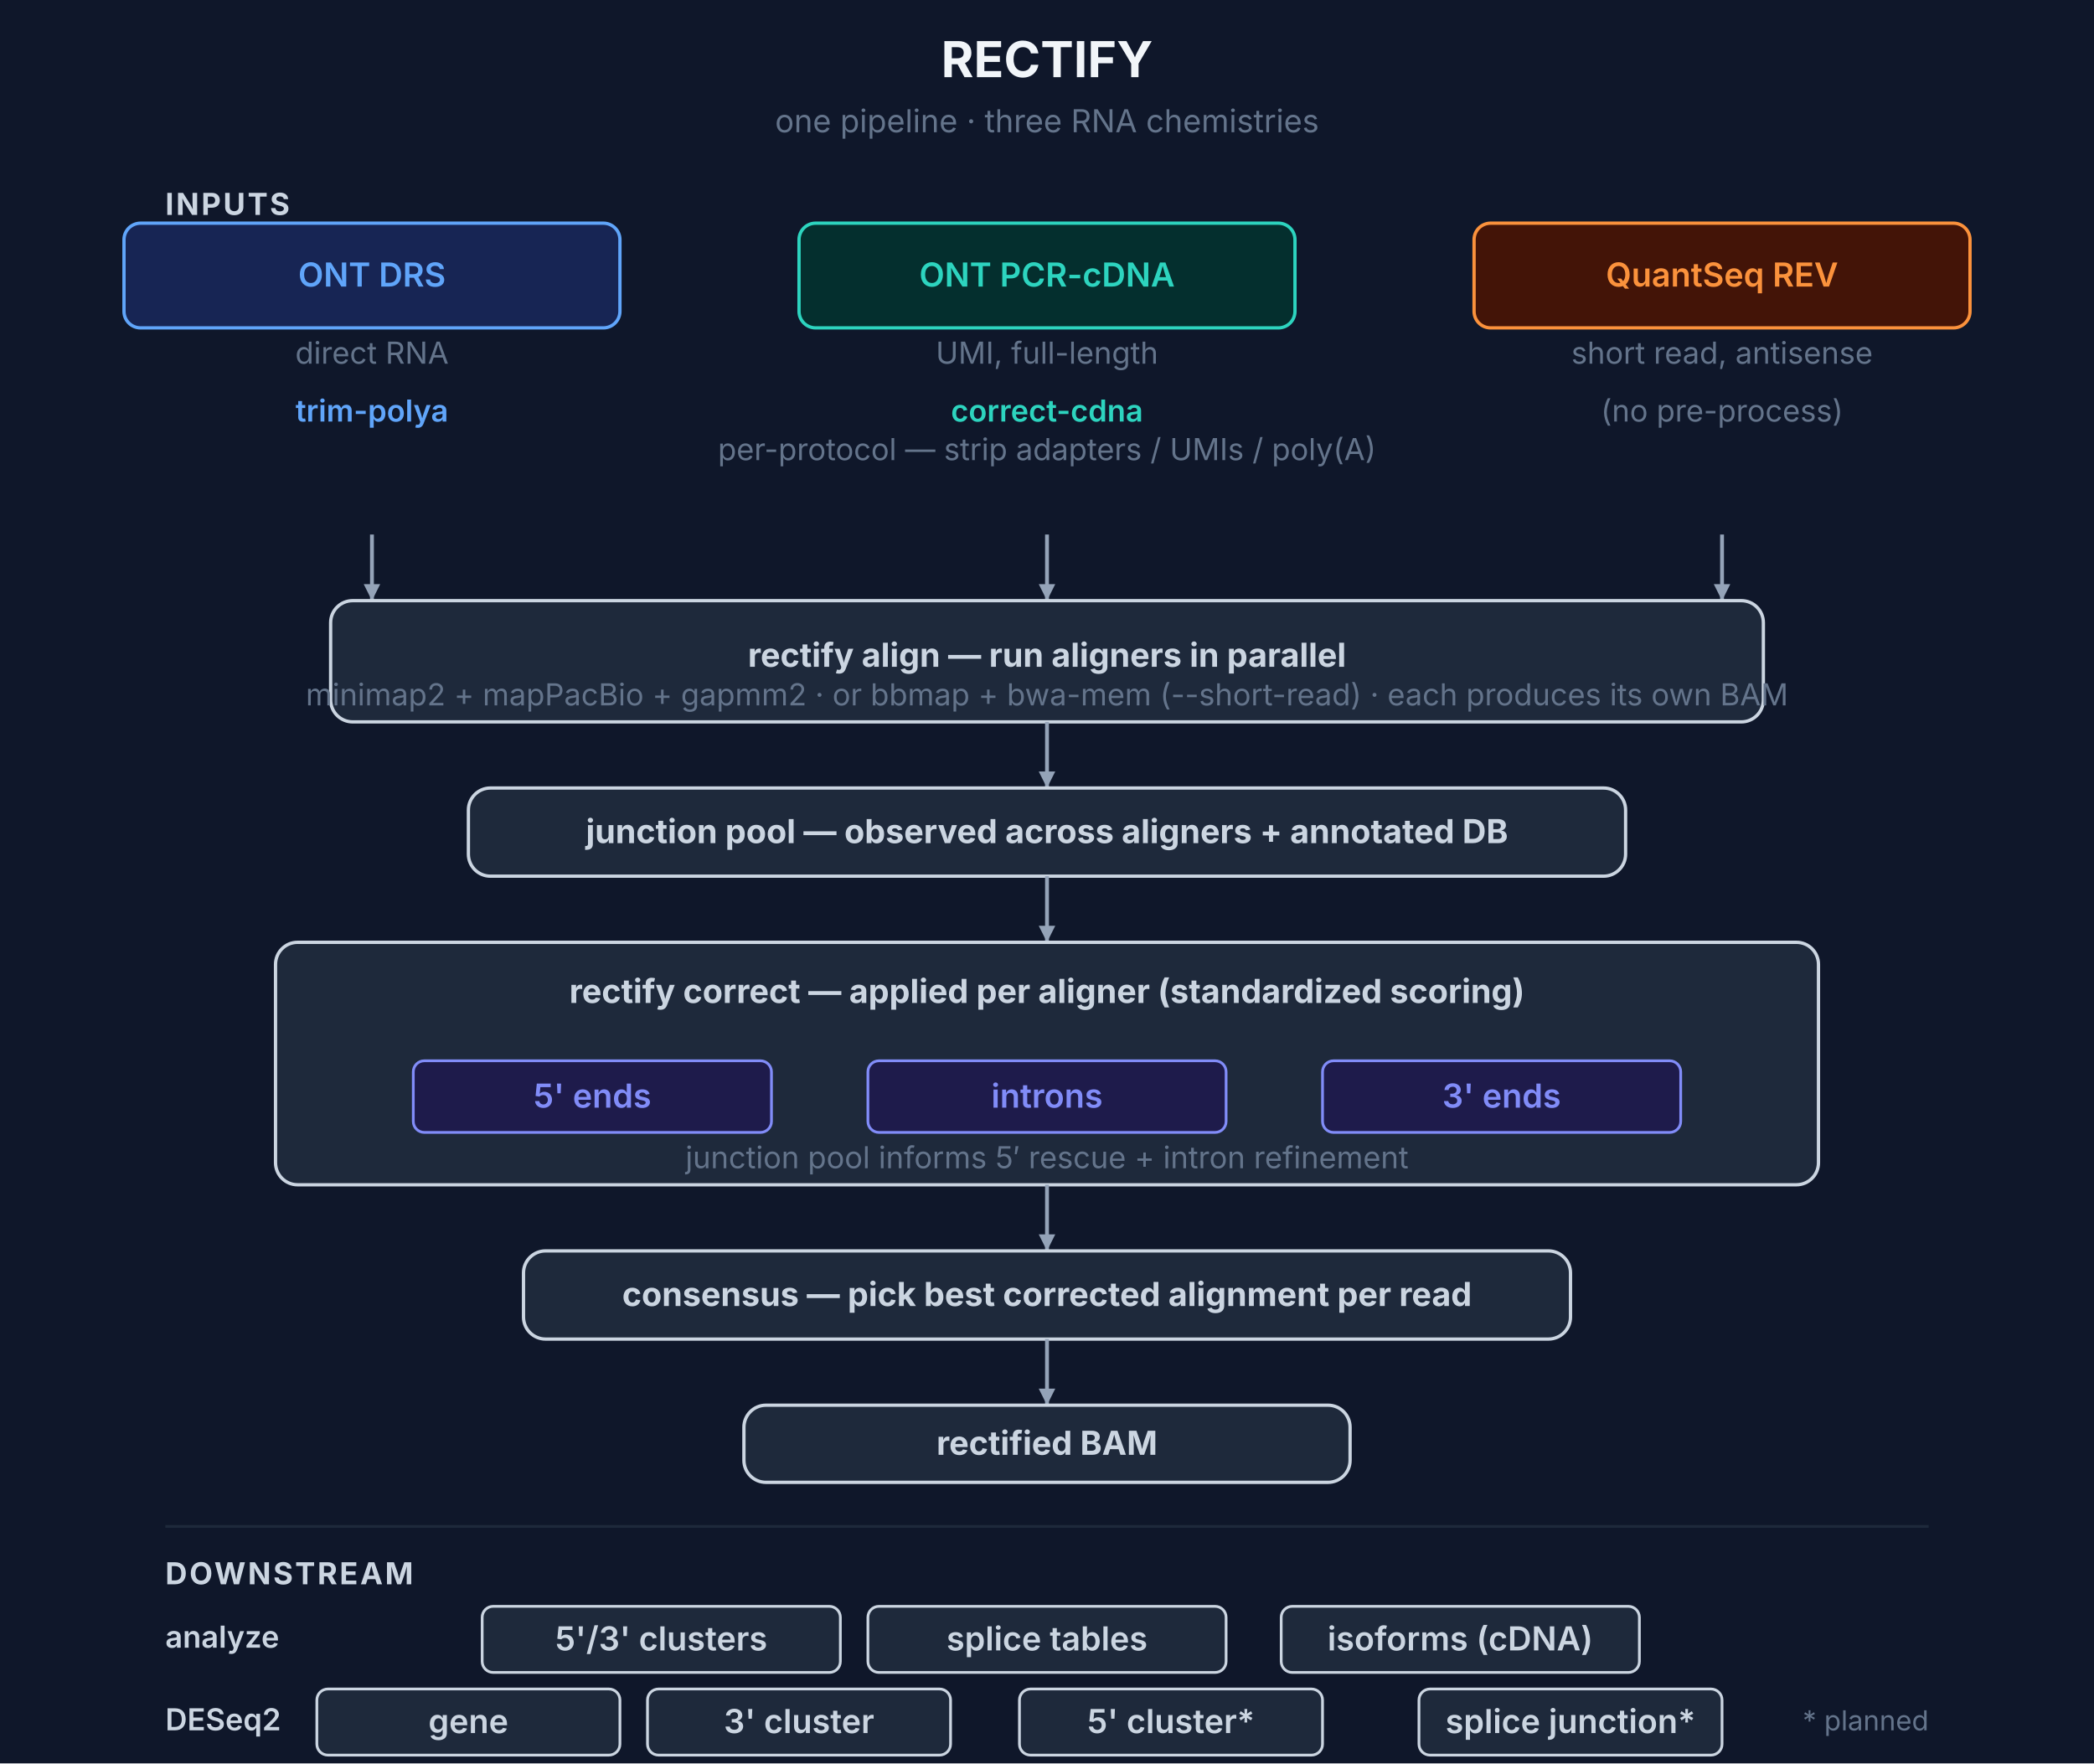
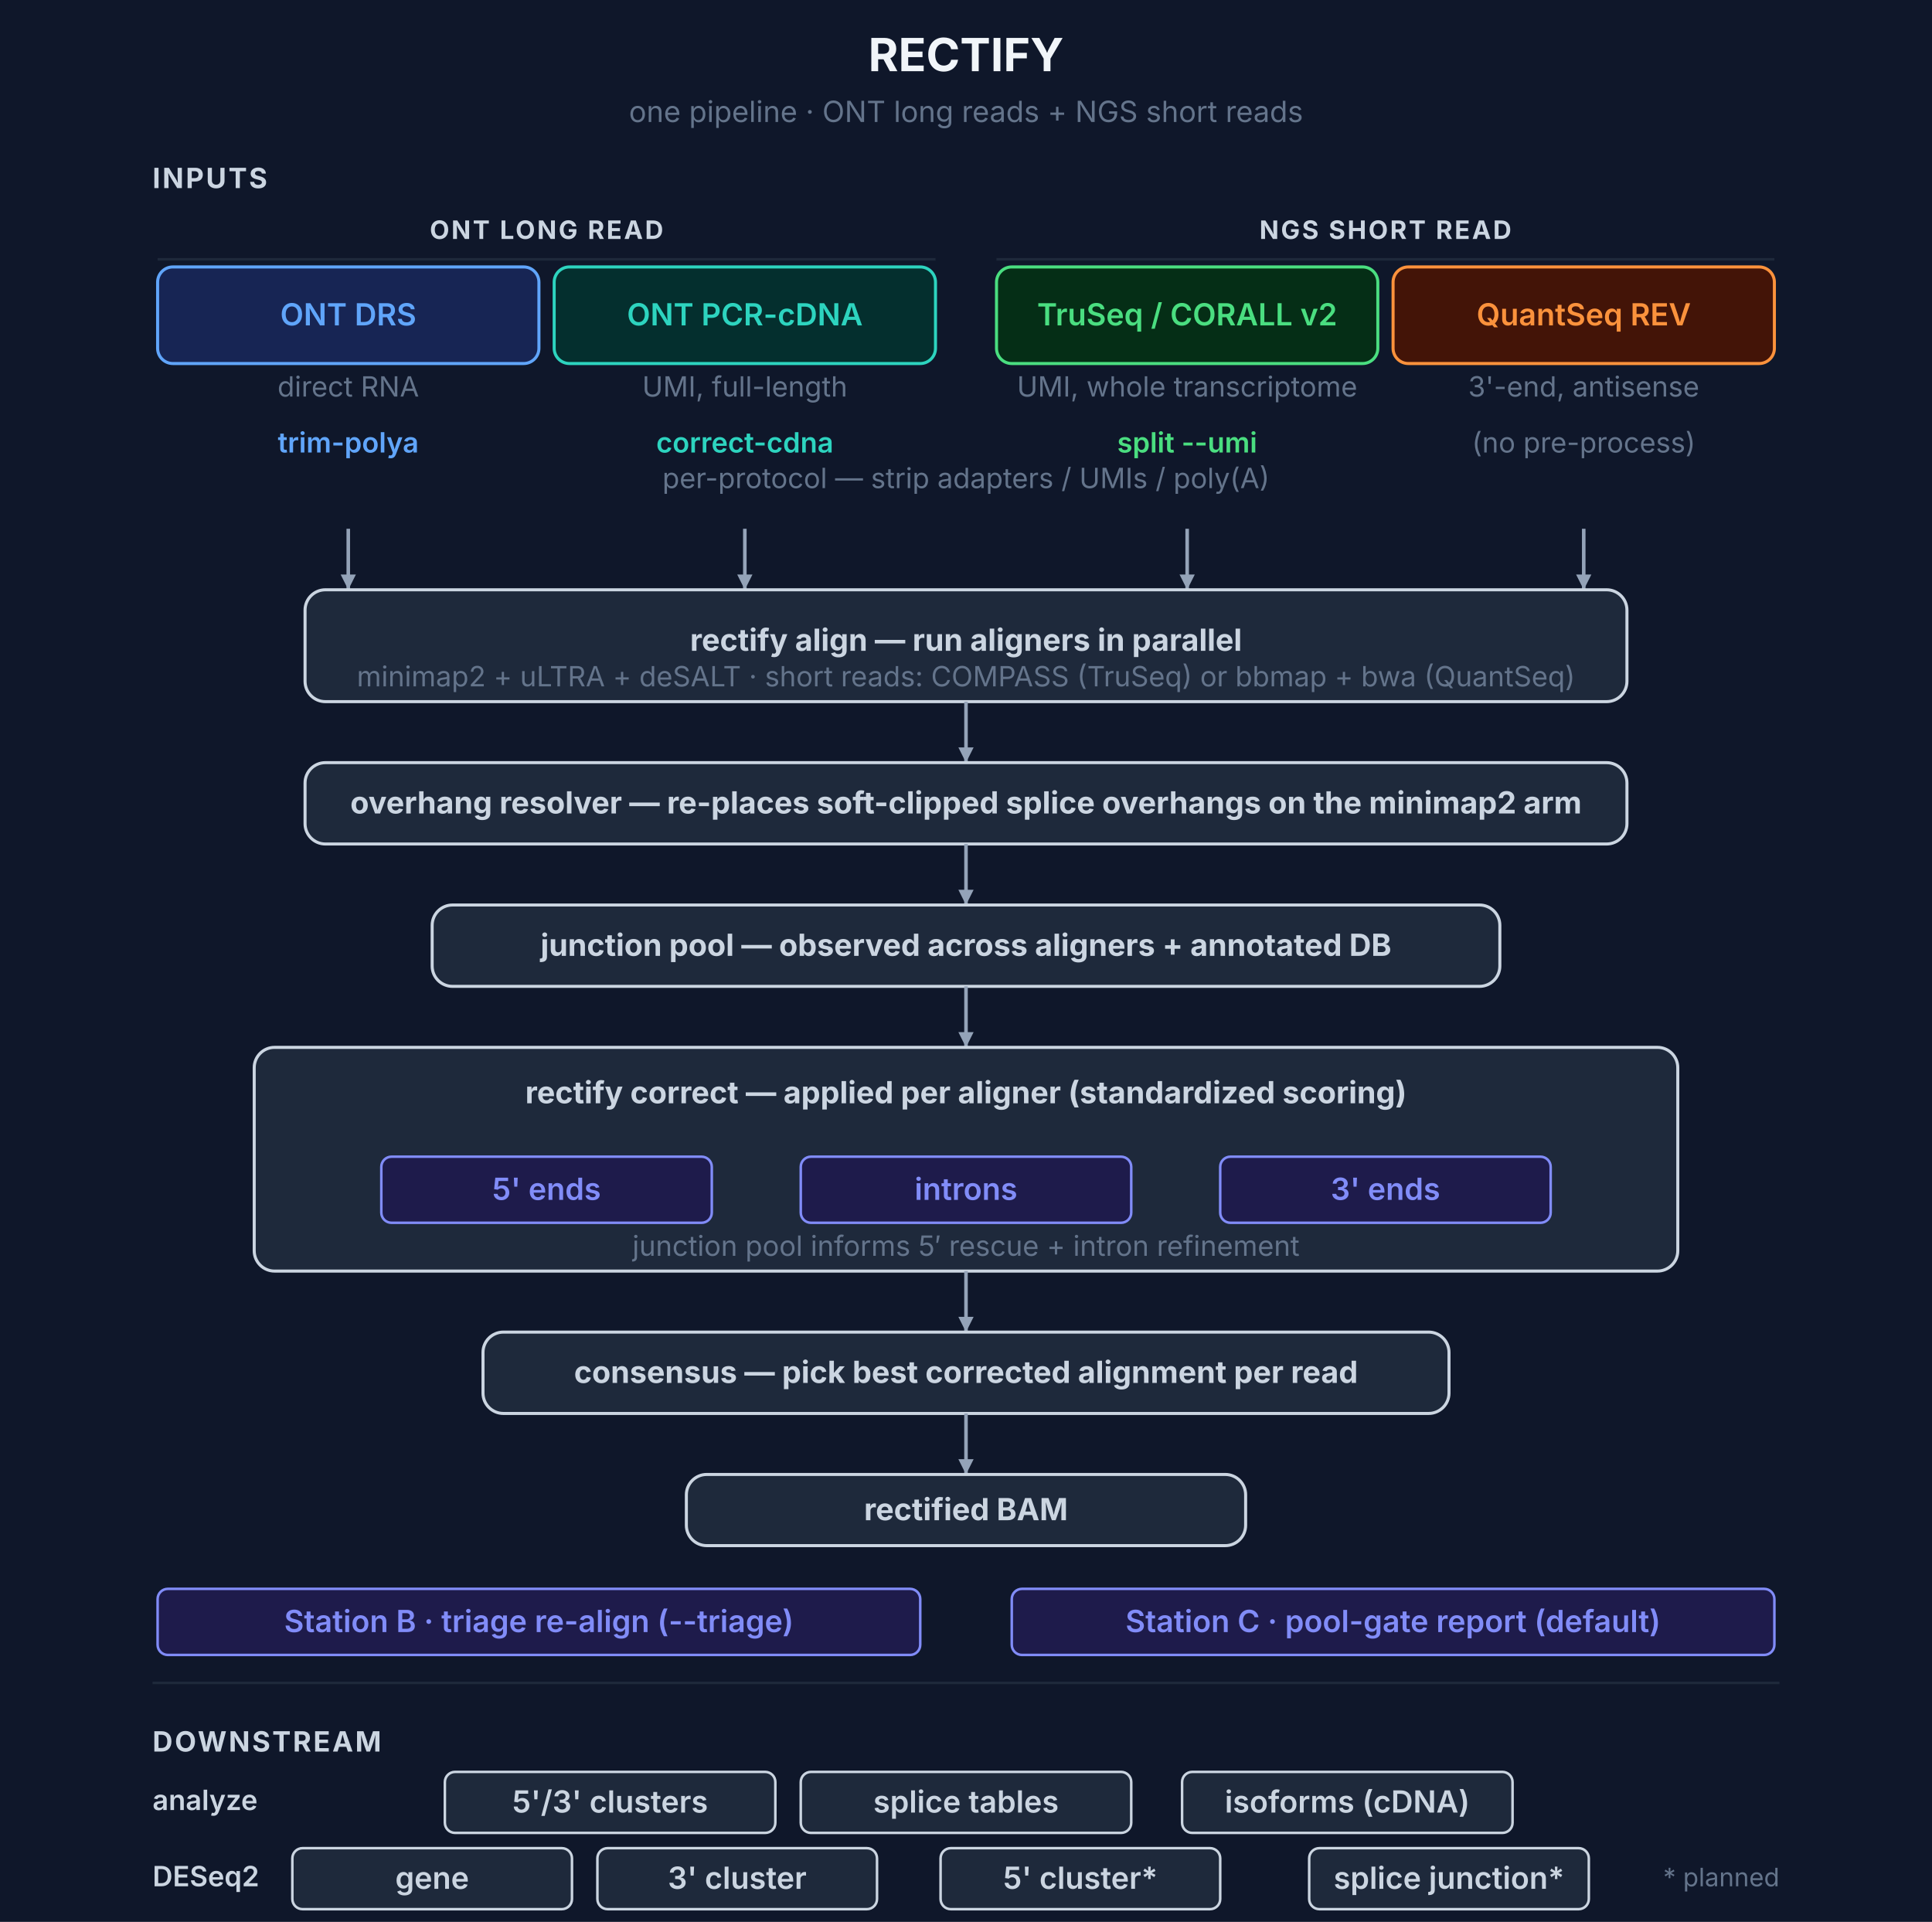
- <svg xmlns="http://www.w3.org/2000/svg" width="760" height="640" viewBox="0 0 760 640">
+ <svg xmlns="http://www.w3.org/2000/svg" width="760" height="756" viewBox="0 0 760 756">
  <defs>
    <marker id="arr" markerWidth="6" markerHeight="6" refX="6" refY="3" orient="auto" markerUnits="userSpaceOnUse">
      <path d="M0,0 L0,6 L6,3 z" fill="#94a3b8" />
    </marker>
  </defs>
-   <rect fill="#0f172a" width="760" height="640" />
+   <rect fill="#0f172a" width="760" height="756" />
  <g font-family="Inter, Helvetica Neue, Helvetica, Arial, sans-serif">
    <text fill="#f1f5f9" font-size="18" font-weight="700" text-anchor="middle" x="380.0" y="28">RECTIFY</text>
-     <text fill="#64748b" font-size="11.5" font-weight="400" text-anchor="middle" x="380.0" y="48">one pipeline · three RNA chemistries</text>
-     <text fill="#cbd5e1" font-size="11" font-weight="700" text-anchor="start" letter-spacing="0.8" x="60" y="78">INPUTS</text>
-     <rect x="45.0" y="81.0" width="180" height="38" rx="6" fill="#172554" stroke="#60a5fa" stroke-width="1.2" />
-     <text fill="#60a5fa" font-size="12" font-weight="600" text-anchor="middle" x="135" y="104">ONT DRS</text>
-     <text fill="#64748b" font-size="11" font-weight="400" text-anchor="middle" x="135" y="132.0">direct RNA</text>
-     <rect x="290.0" y="81.0" width="180" height="38" rx="6" fill="#042f2e" stroke="#2dd4bf" stroke-width="1.2" />
-     <text fill="#2dd4bf" font-size="12" font-weight="600" text-anchor="middle" x="380" y="104">ONT PCR-cDNA</text>
-     <text fill="#64748b" font-size="11" font-weight="400" text-anchor="middle" x="380" y="132.0">UMI, full-length</text>
-     <rect x="535.0" y="81.0" width="180" height="38" rx="6" fill="#431407" stroke="#fb923c" stroke-width="1.2" />
-     <text fill="#fb923c" font-size="12" font-weight="600" text-anchor="middle" x="625" y="104">QuantSeq REV</text>
-     <text fill="#64748b" font-size="11" font-weight="400" text-anchor="middle" x="625" y="132.0">short read, antisense</text>
-     <text fill="#60a5fa" font-size="11" font-weight="600" text-anchor="middle" x="135" y="153">trim-polya</text>
-     <text fill="#2dd4bf" font-size="11" font-weight="600" text-anchor="middle" x="380" y="153">correct-cdna</text>
-     <text fill="#64748b" font-size="11" font-weight="400" text-anchor="middle" x="625" y="153">(no pre-process)</text>
-     <text fill="#64748b" font-size="11" font-weight="400" text-anchor="middle" x="380.0" y="167">per-protocol — strip adapters / UMIs / poly(A)</text>
-     <line x1="135" y1="194" x2="135" y2="218" stroke="#94a3b8" stroke-width="1.4" marker-end="url(#arr)" />
-     <line x1="380" y1="194" x2="380" y2="218" stroke="#94a3b8" stroke-width="1.4" marker-end="url(#arr)" />
-     <line x1="625" y1="194" x2="625" y2="218" stroke="#94a3b8" stroke-width="1.4" marker-end="url(#arr)" />
-     <rect x="120.0" y="218.0" width="520" height="44" rx="8" fill="#1e293b" stroke="#cbd5e1" stroke-width="1.2" />
-     <text fill="#cbd5e1" font-size="12" font-weight="700" text-anchor="middle" x="380.0" y="242.0">rectify align — run aligners in parallel</text>
-     <text fill="#64748b" font-size="11" font-weight="400" text-anchor="middle" x="380.0" y="256.0">minimap2 + mapPacBio + gapmm2 · or bbmap + bwa-mem (--short-read) · each produces its own BAM</text>
-     <line x1="380.0" y1="262" x2="380.0" y2="286" stroke="#94a3b8" stroke-width="1.4" marker-end="url(#arr)" />
-     <rect x="170.0" y="286.0" width="420" height="32" rx="8" fill="#1e293b" stroke="#cbd5e1" stroke-width="1.2" />
-     <text fill="#cbd5e1" font-size="12" font-weight="700" text-anchor="middle" x="380.0" y="306.0">junction pool — observed across aligners + annotated DB</text>
-     <line x1="380.0" y1="318" x2="380.0" y2="342" stroke="#94a3b8" stroke-width="1.4" marker-end="url(#arr)" />
-     <rect x="100.0" y="342.0" width="560" height="88" rx="8" fill="#1e293b" stroke="#cbd5e1" stroke-width="1.2" />
-     <text fill="#cbd5e1" font-size="12" font-weight="700" text-anchor="middle" x="380.0" y="364.0">rectify correct — applied per aligner (standardized scoring)</text>
-     <rect x="150.0" y="385.0" width="130" height="26" rx="4" fill="#1e1b4b" stroke="#818cf8" stroke-width="1" />
-     <text fill="#818cf8" font-size="12" font-weight="600" text-anchor="middle" x="215.0" y="402.0">5' ends</text>
-     <rect x="315.0" y="385.0" width="130" height="26" rx="4" fill="#1e1b4b" stroke="#818cf8" stroke-width="1" />
-     <text fill="#818cf8" font-size="12" font-weight="600" text-anchor="middle" x="380.0" y="402.0">introns</text>
-     <rect x="480.0" y="385.0" width="130" height="26" rx="4" fill="#1e1b4b" stroke="#818cf8" stroke-width="1" />
-     <text fill="#818cf8" font-size="12" font-weight="600" text-anchor="middle" x="545.0" y="402.0">3' ends</text>
-     <text fill="#64748b" font-size="11" font-weight="400" text-anchor="middle" x="380.0" y="424.0">junction pool informs 5′ rescue + intron refinement</text>
-     <line x1="380.0" y1="430" x2="380.0" y2="454" stroke="#94a3b8" stroke-width="1.4" marker-end="url(#arr)" />
-     <rect x="190.0" y="454.0" width="380" height="32" rx="8" fill="#1e293b" stroke="#cbd5e1" stroke-width="1.2" />
-     <text fill="#cbd5e1" font-size="12" font-weight="700" text-anchor="middle" x="380.0" y="474.0">consensus — pick best corrected alignment per read</text>
-     <line x1="380.0" y1="486" x2="380.0" y2="510" stroke="#94a3b8" stroke-width="1.4" marker-end="url(#arr)" />
-     <rect x="270.0" y="510.0" width="220" height="28" rx="8" fill="#1e293b" stroke="#cbd5e1" stroke-width="1.2" />
-     <text fill="#cbd5e1" font-size="12" font-weight="700" text-anchor="middle" x="380.0" y="528.0">rectified BAM</text>
-     <line x1="60" x2="700" y1="554" y2="554" stroke="#1e293b" stroke-width="1" />
-     <text fill="#cbd5e1" font-size="11" font-weight="700" text-anchor="start" letter-spacing="0.8" x="60" y="575">DOWNSTREAM</text>
-     <text fill="#cbd5e1" font-size="11" font-weight="600" text-anchor="start" x="60" y="598">analyze</text>
-     <rect x="175.0" y="583.0" width="130" height="24" rx="4" fill="#1e293b" stroke="#cbd5e1" stroke-width="1" />
-     <text fill="#cbd5e1" font-size="12" font-weight="600" text-anchor="middle" x="240" y="599">5'/3' clusters</text>
-     <rect x="315.0" y="583.0" width="130" height="24" rx="4" fill="#1e293b" stroke="#cbd5e1" stroke-width="1" />
-     <text fill="#cbd5e1" font-size="12" font-weight="600" text-anchor="middle" x="380" y="599">splice tables</text>
-     <rect x="465.0" y="583.0" width="130" height="24" rx="4" fill="#1e293b" stroke="#cbd5e1" stroke-width="1" />
-     <text fill="#cbd5e1" font-size="12" font-weight="600" text-anchor="middle" x="530" y="599">isoforms (cDNA)</text>
-     <text fill="#cbd5e1" font-size="11" font-weight="600" text-anchor="start" x="60" y="628">DESeq2</text>
-     <rect x="115.0" y="613.0" width="110" height="24" rx="4" fill="#1e293b" stroke="#cbd5e1" stroke-width="1" />
-     <text fill="#cbd5e1" font-size="12" font-weight="600" text-anchor="middle" x="170" y="629">gene</text>
-     <rect x="235.0" y="613.0" width="110" height="24" rx="4" fill="#1e293b" stroke="#cbd5e1" stroke-width="1" />
-     <text fill="#cbd5e1" font-size="12" font-weight="600" text-anchor="middle" x="290" y="629">3' cluster</text>
-     <rect x="370.0" y="613.0" width="110" height="24" rx="4" fill="#1e293b" stroke="#cbd5e1" stroke-width="1" />
-     <text fill="#cbd5e1" font-size="12" font-weight="600" text-anchor="middle" x="425" y="629">5' cluster*</text>
-     <rect x="515.0" y="613.0" width="110" height="24" rx="4" fill="#1e293b" stroke="#cbd5e1" stroke-width="1" />
-     <text fill="#cbd5e1" font-size="12" font-weight="600" text-anchor="middle" x="570" y="629">splice junction*</text>
-     <text fill="#64748b" font-size="10" font-weight="400" text-anchor="end" x="700" y="628">* planned</text>
+     <text fill="#64748b" font-size="11.5" font-weight="400" text-anchor="middle" x="380.0" y="48">one pipeline · ONT long reads + NGS short reads</text>
+     <text fill="#cbd5e1" font-size="11" font-weight="700" text-anchor="start" letter-spacing="0.8" x="60" y="74">INPUTS</text>
+     <text fill="#cbd5e1" font-size="10" font-weight="700" text-anchor="middle" letter-spacing="0.8" x="215.0" y="94">ONT LONG READ</text>
+     <line x1="62" x2="368" y1="102" y2="102" stroke="#1e293b" stroke-width="1" />
+     <text fill="#cbd5e1" font-size="10" font-weight="700" text-anchor="middle" letter-spacing="0.8" x="545.0" y="94">NGS SHORT READ</text>
+     <line x1="392" x2="698" y1="102" y2="102" stroke="#1e293b" stroke-width="1" />
+     <rect x="62.0" y="105.0" width="150" height="38" rx="6" fill="#172554" stroke="#60a5fa" stroke-width="1.2" />
+     <text fill="#60a5fa" font-size="12" font-weight="600" text-anchor="middle" x="137" y="128">ONT DRS</text>
+     <text fill="#64748b" font-size="11" font-weight="400" text-anchor="middle" x="137" y="156.0">direct RNA</text>
+     <rect x="218.0" y="105.0" width="150" height="38" rx="6" fill="#042f2e" stroke="#2dd4bf" stroke-width="1.2" />
+     <text fill="#2dd4bf" font-size="12" font-weight="600" text-anchor="middle" x="293" y="128">ONT PCR-cDNA</text>
+     <text fill="#64748b" font-size="11" font-weight="400" text-anchor="middle" x="293" y="156.0">UMI, full-length</text>
+     <rect x="392.0" y="105.0" width="150" height="38" rx="6" fill="#052e16" stroke="#4ade80" stroke-width="1.2" />
+     <text fill="#4ade80" font-size="12" font-weight="600" text-anchor="middle" x="467" y="128">TruSeq / CORALL v2</text>
+     <text fill="#64748b" font-size="11" font-weight="400" text-anchor="middle" x="467" y="156.0">UMI, whole transcriptome</text>
+     <rect x="548.0" y="105.0" width="150" height="38" rx="6" fill="#431407" stroke="#fb923c" stroke-width="1.2" />
+     <text fill="#fb923c" font-size="12" font-weight="600" text-anchor="middle" x="623" y="128">QuantSeq REV</text>
+     <text fill="#64748b" font-size="11" font-weight="400" text-anchor="middle" x="623" y="156.0">3'-end, antisense</text>
+     <text fill="#60a5fa" font-size="11" font-weight="600" text-anchor="middle" x="137" y="178">trim-polya</text>
+     <text fill="#2dd4bf" font-size="11" font-weight="600" text-anchor="middle" x="293" y="178">correct-cdna</text>
+     <text fill="#4ade80" font-size="11" font-weight="600" text-anchor="middle" x="467" y="178">split --umi</text>
+     <text fill="#64748b" font-size="11" font-weight="400" text-anchor="middle" x="623" y="178">(no pre-process)</text>
+     <text fill="#64748b" font-size="11" font-weight="400" text-anchor="middle" x="380.0" y="192">per-protocol — strip adapters / UMIs / poly(A)</text>
+     <line x1="137" y1="208" x2="137" y2="232" stroke="#94a3b8" stroke-width="1.4" marker-end="url(#arr)" />
+     <line x1="293" y1="208" x2="293" y2="232" stroke="#94a3b8" stroke-width="1.4" marker-end="url(#arr)" />
+     <line x1="467" y1="208" x2="467" y2="232" stroke="#94a3b8" stroke-width="1.4" marker-end="url(#arr)" />
+     <line x1="623" y1="208" x2="623" y2="232" stroke="#94a3b8" stroke-width="1.4" marker-end="url(#arr)" />
+     <rect x="120.0" y="232.0" width="520" height="44" rx="8" fill="#1e293b" stroke="#cbd5e1" stroke-width="1.2" />
+     <text fill="#cbd5e1" font-size="12" font-weight="700" text-anchor="middle" x="380.0" y="256.0">rectify align — run aligners in parallel</text>
+     <text fill="#64748b" font-size="11" font-weight="400" text-anchor="middle" x="380.0" y="270.0">minimap2 + uLTRA + deSALT · short reads: COMPASS (TruSeq) or bbmap + bwa (QuantSeq)</text>
+     <line x1="380.0" y1="276" x2="380.0" y2="300" stroke="#94a3b8" stroke-width="1.4" marker-end="url(#arr)" />
+     <rect x="120.0" y="300.0" width="520" height="32" rx="8" fill="#1e293b" stroke="#cbd5e1" stroke-width="1.2" />
+     <text fill="#cbd5e1" font-size="12" font-weight="700" text-anchor="middle" x="380.0" y="320.0">overhang resolver — re-places soft-clipped splice overhangs on the minimap2 arm</text>
+     <line x1="380.0" y1="332" x2="380.0" y2="356" stroke="#94a3b8" stroke-width="1.4" marker-end="url(#arr)" />
+     <rect x="170.0" y="356.0" width="420" height="32" rx="8" fill="#1e293b" stroke="#cbd5e1" stroke-width="1.2" />
+     <text fill="#cbd5e1" font-size="12" font-weight="700" text-anchor="middle" x="380.0" y="376.0">junction pool — observed across aligners + annotated DB</text>
+     <line x1="380.0" y1="388" x2="380.0" y2="412" stroke="#94a3b8" stroke-width="1.4" marker-end="url(#arr)" />
+     <rect x="100.0" y="412.0" width="560" height="88" rx="8" fill="#1e293b" stroke="#cbd5e1" stroke-width="1.2" />
+     <text fill="#cbd5e1" font-size="12" font-weight="700" text-anchor="middle" x="380.0" y="434.0">rectify correct — applied per aligner (standardized scoring)</text>
+     <rect x="150.0" y="455.0" width="130" height="26" rx="4" fill="#1e1b4b" stroke="#818cf8" stroke-width="1" />
+     <text fill="#818cf8" font-size="12" font-weight="600" text-anchor="middle" x="215.0" y="472.0">5' ends</text>
+     <rect x="315.0" y="455.0" width="130" height="26" rx="4" fill="#1e1b4b" stroke="#818cf8" stroke-width="1" />
+     <text fill="#818cf8" font-size="12" font-weight="600" text-anchor="middle" x="380.0" y="472.0">introns</text>
+     <rect x="480.0" y="455.0" width="130" height="26" rx="4" fill="#1e1b4b" stroke="#818cf8" stroke-width="1" />
+     <text fill="#818cf8" font-size="12" font-weight="600" text-anchor="middle" x="545.0" y="472.0">3' ends</text>
+     <text fill="#64748b" font-size="11" font-weight="400" text-anchor="middle" x="380.0" y="494.0">junction pool informs 5′ rescue + intron refinement</text>
+     <line x1="380.0" y1="500" x2="380.0" y2="524" stroke="#94a3b8" stroke-width="1.4" marker-end="url(#arr)" />
+     <rect x="190.0" y="524.0" width="380" height="32" rx="8" fill="#1e293b" stroke="#cbd5e1" stroke-width="1.2" />
+     <text fill="#cbd5e1" font-size="12" font-weight="700" text-anchor="middle" x="380.0" y="544.0">consensus — pick best corrected alignment per read</text>
+     <line x1="380.0" y1="556" x2="380.0" y2="580" stroke="#94a3b8" stroke-width="1.4" marker-end="url(#arr)" />
+     <rect x="270.0" y="580.0" width="220" height="28" rx="8" fill="#1e293b" stroke="#cbd5e1" stroke-width="1.2" />
+     <text fill="#cbd5e1" font-size="12" font-weight="700" text-anchor="middle" x="380.0" y="598.0">rectified BAM</text>
+     <rect x="62.0" y="625.0" width="300" height="26" rx="4" fill="#1e1b4b" stroke="#818cf8" stroke-width="1" />
+     <text fill="#818cf8" font-size="12" font-weight="600" text-anchor="middle" x="212.0" y="642">Station B · triage re-align (--triage)</text>
+     <rect x="398.0" y="625.0" width="300" height="26" rx="4" fill="#1e1b4b" stroke="#818cf8" stroke-width="1" />
+     <text fill="#818cf8" font-size="12" font-weight="600" text-anchor="middle" x="548.0" y="642">Station C · pool-gate report (default)</text>
+     <line x1="60" x2="700" y1="662" y2="662" stroke="#1e293b" stroke-width="1" />
+     <text fill="#cbd5e1" font-size="11" font-weight="700" text-anchor="start" letter-spacing="0.8" x="60" y="689">DOWNSTREAM</text>
+     <text fill="#cbd5e1" font-size="11" font-weight="600" text-anchor="start" x="60" y="712">analyze</text>
+     <rect x="175.0" y="697.0" width="130" height="24" rx="4" fill="#1e293b" stroke="#cbd5e1" stroke-width="1" />
+     <text fill="#cbd5e1" font-size="12" font-weight="600" text-anchor="middle" x="240" y="713">5'/3' clusters</text>
+     <rect x="315.0" y="697.0" width="130" height="24" rx="4" fill="#1e293b" stroke="#cbd5e1" stroke-width="1" />
+     <text fill="#cbd5e1" font-size="12" font-weight="600" text-anchor="middle" x="380" y="713">splice tables</text>
+     <rect x="465.0" y="697.0" width="130" height="24" rx="4" fill="#1e293b" stroke="#cbd5e1" stroke-width="1" />
+     <text fill="#cbd5e1" font-size="12" font-weight="600" text-anchor="middle" x="530" y="713">isoforms (cDNA)</text>
+     <text fill="#cbd5e1" font-size="11" font-weight="600" text-anchor="start" x="60" y="742">DESeq2</text>
+     <rect x="115.0" y="727.0" width="110" height="24" rx="4" fill="#1e293b" stroke="#cbd5e1" stroke-width="1" />
+     <text fill="#cbd5e1" font-size="12" font-weight="600" text-anchor="middle" x="170" y="743">gene</text>
+     <rect x="235.0" y="727.0" width="110" height="24" rx="4" fill="#1e293b" stroke="#cbd5e1" stroke-width="1" />
+     <text fill="#cbd5e1" font-size="12" font-weight="600" text-anchor="middle" x="290" y="743">3' cluster</text>
+     <rect x="370.0" y="727.0" width="110" height="24" rx="4" fill="#1e293b" stroke="#cbd5e1" stroke-width="1" />
+     <text fill="#cbd5e1" font-size="12" font-weight="600" text-anchor="middle" x="425" y="743">5' cluster*</text>
+     <rect x="515.0" y="727.0" width="110" height="24" rx="4" fill="#1e293b" stroke="#cbd5e1" stroke-width="1" />
+     <text fill="#cbd5e1" font-size="12" font-weight="600" text-anchor="middle" x="570" y="743">splice junction*</text>
+     <text fill="#64748b" font-size="10" font-weight="400" text-anchor="end" x="700" y="742">* planned</text>
  </g>
</svg>
